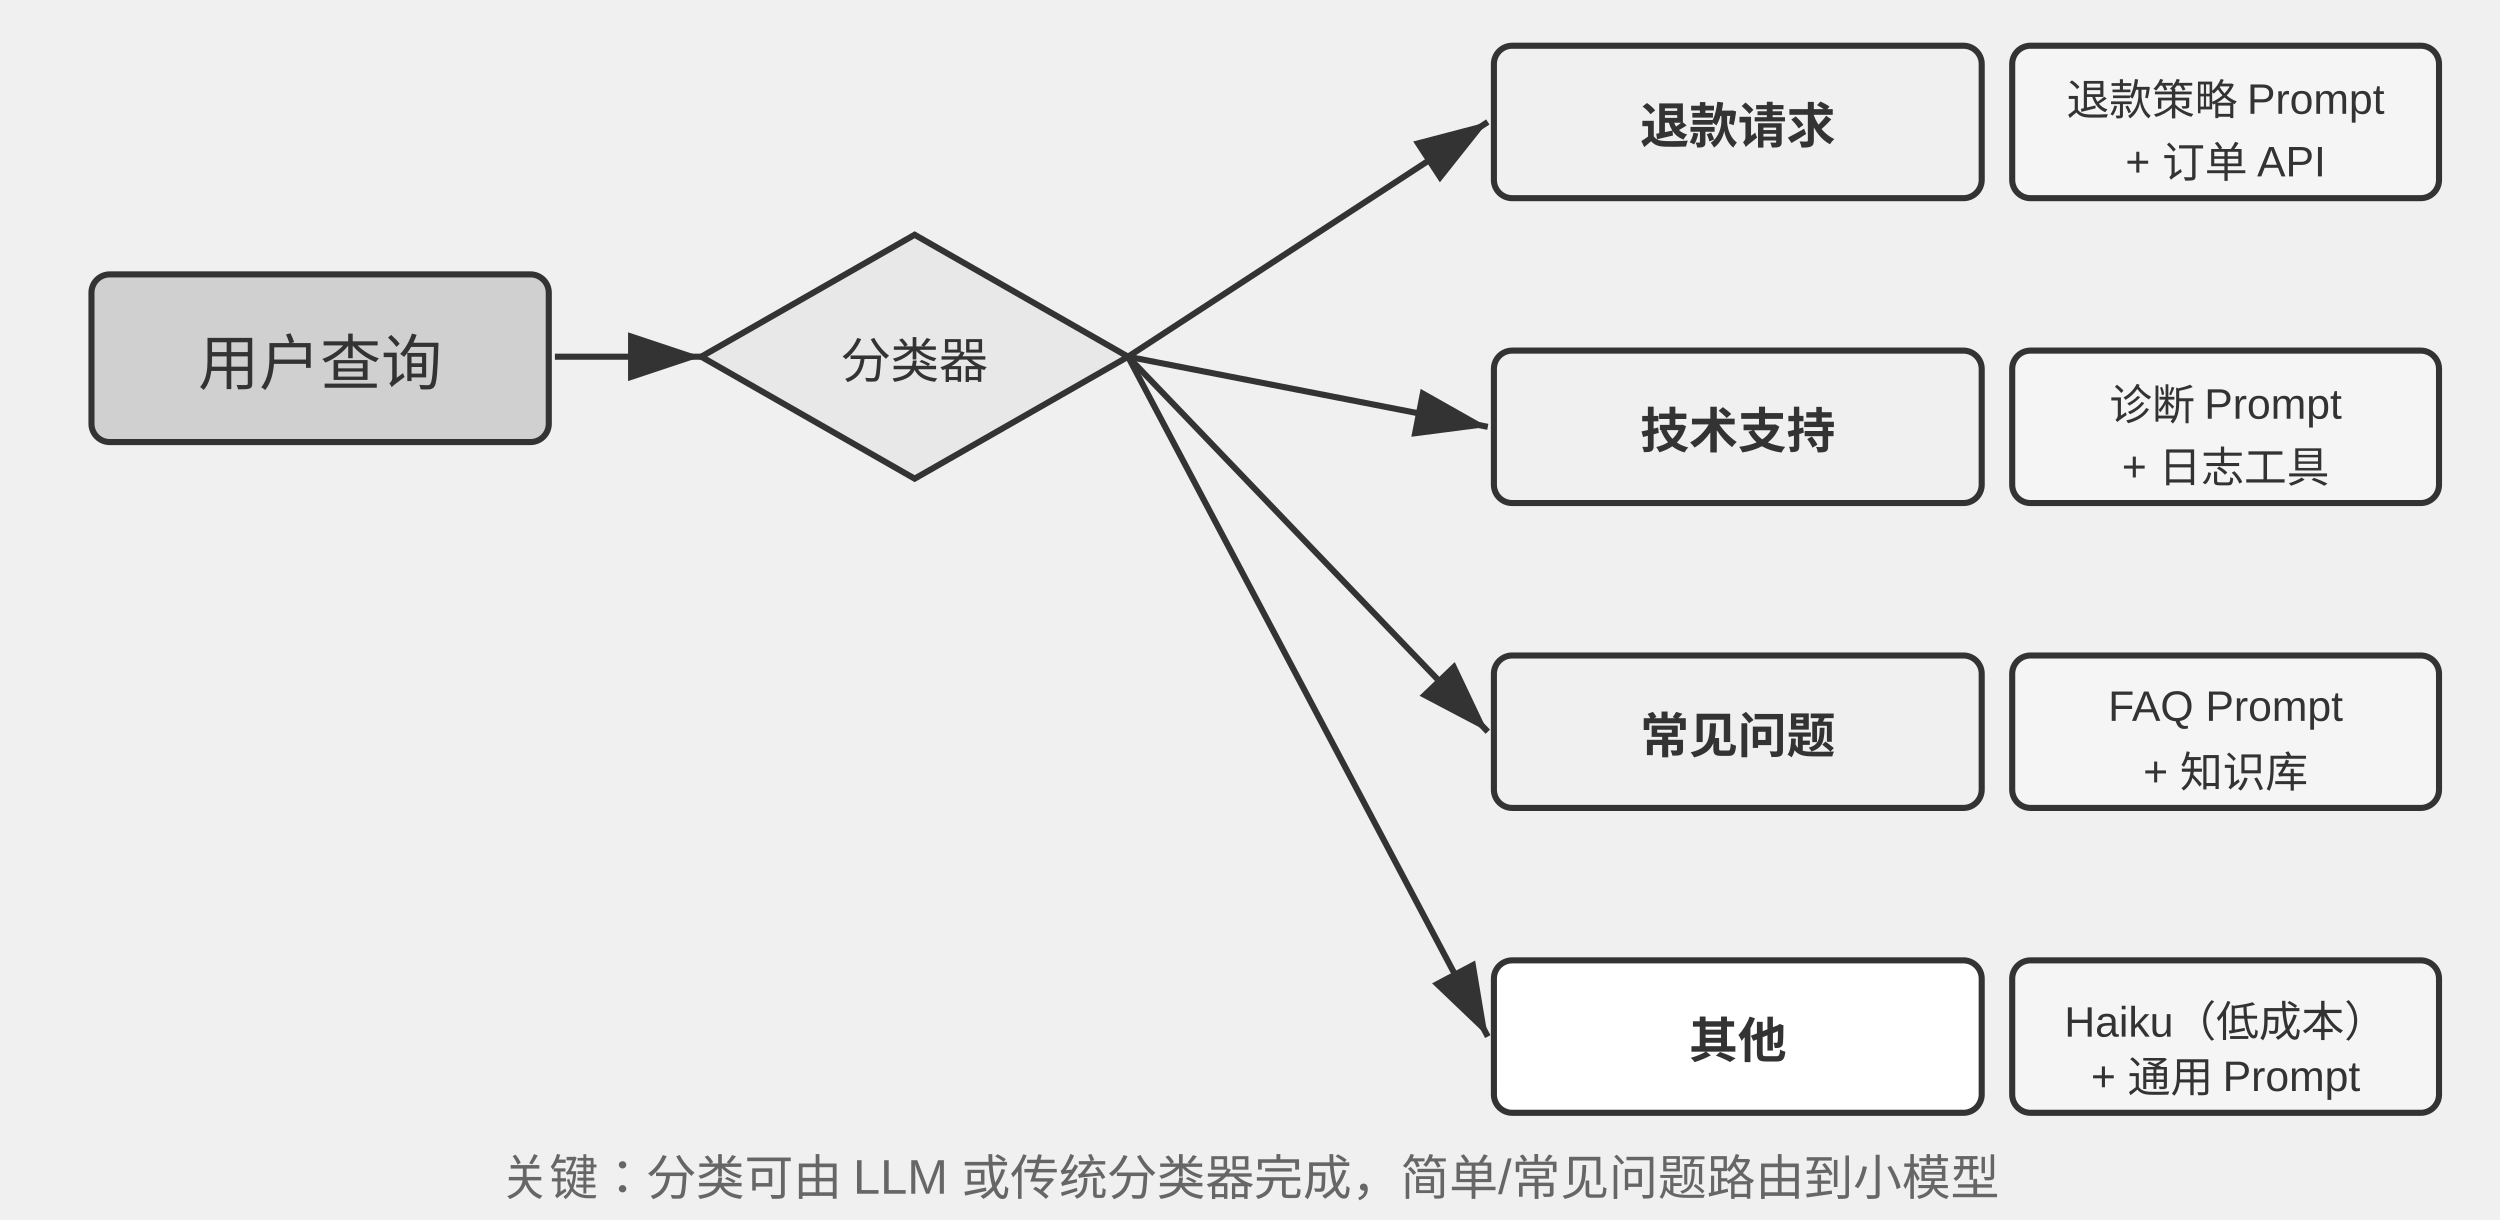
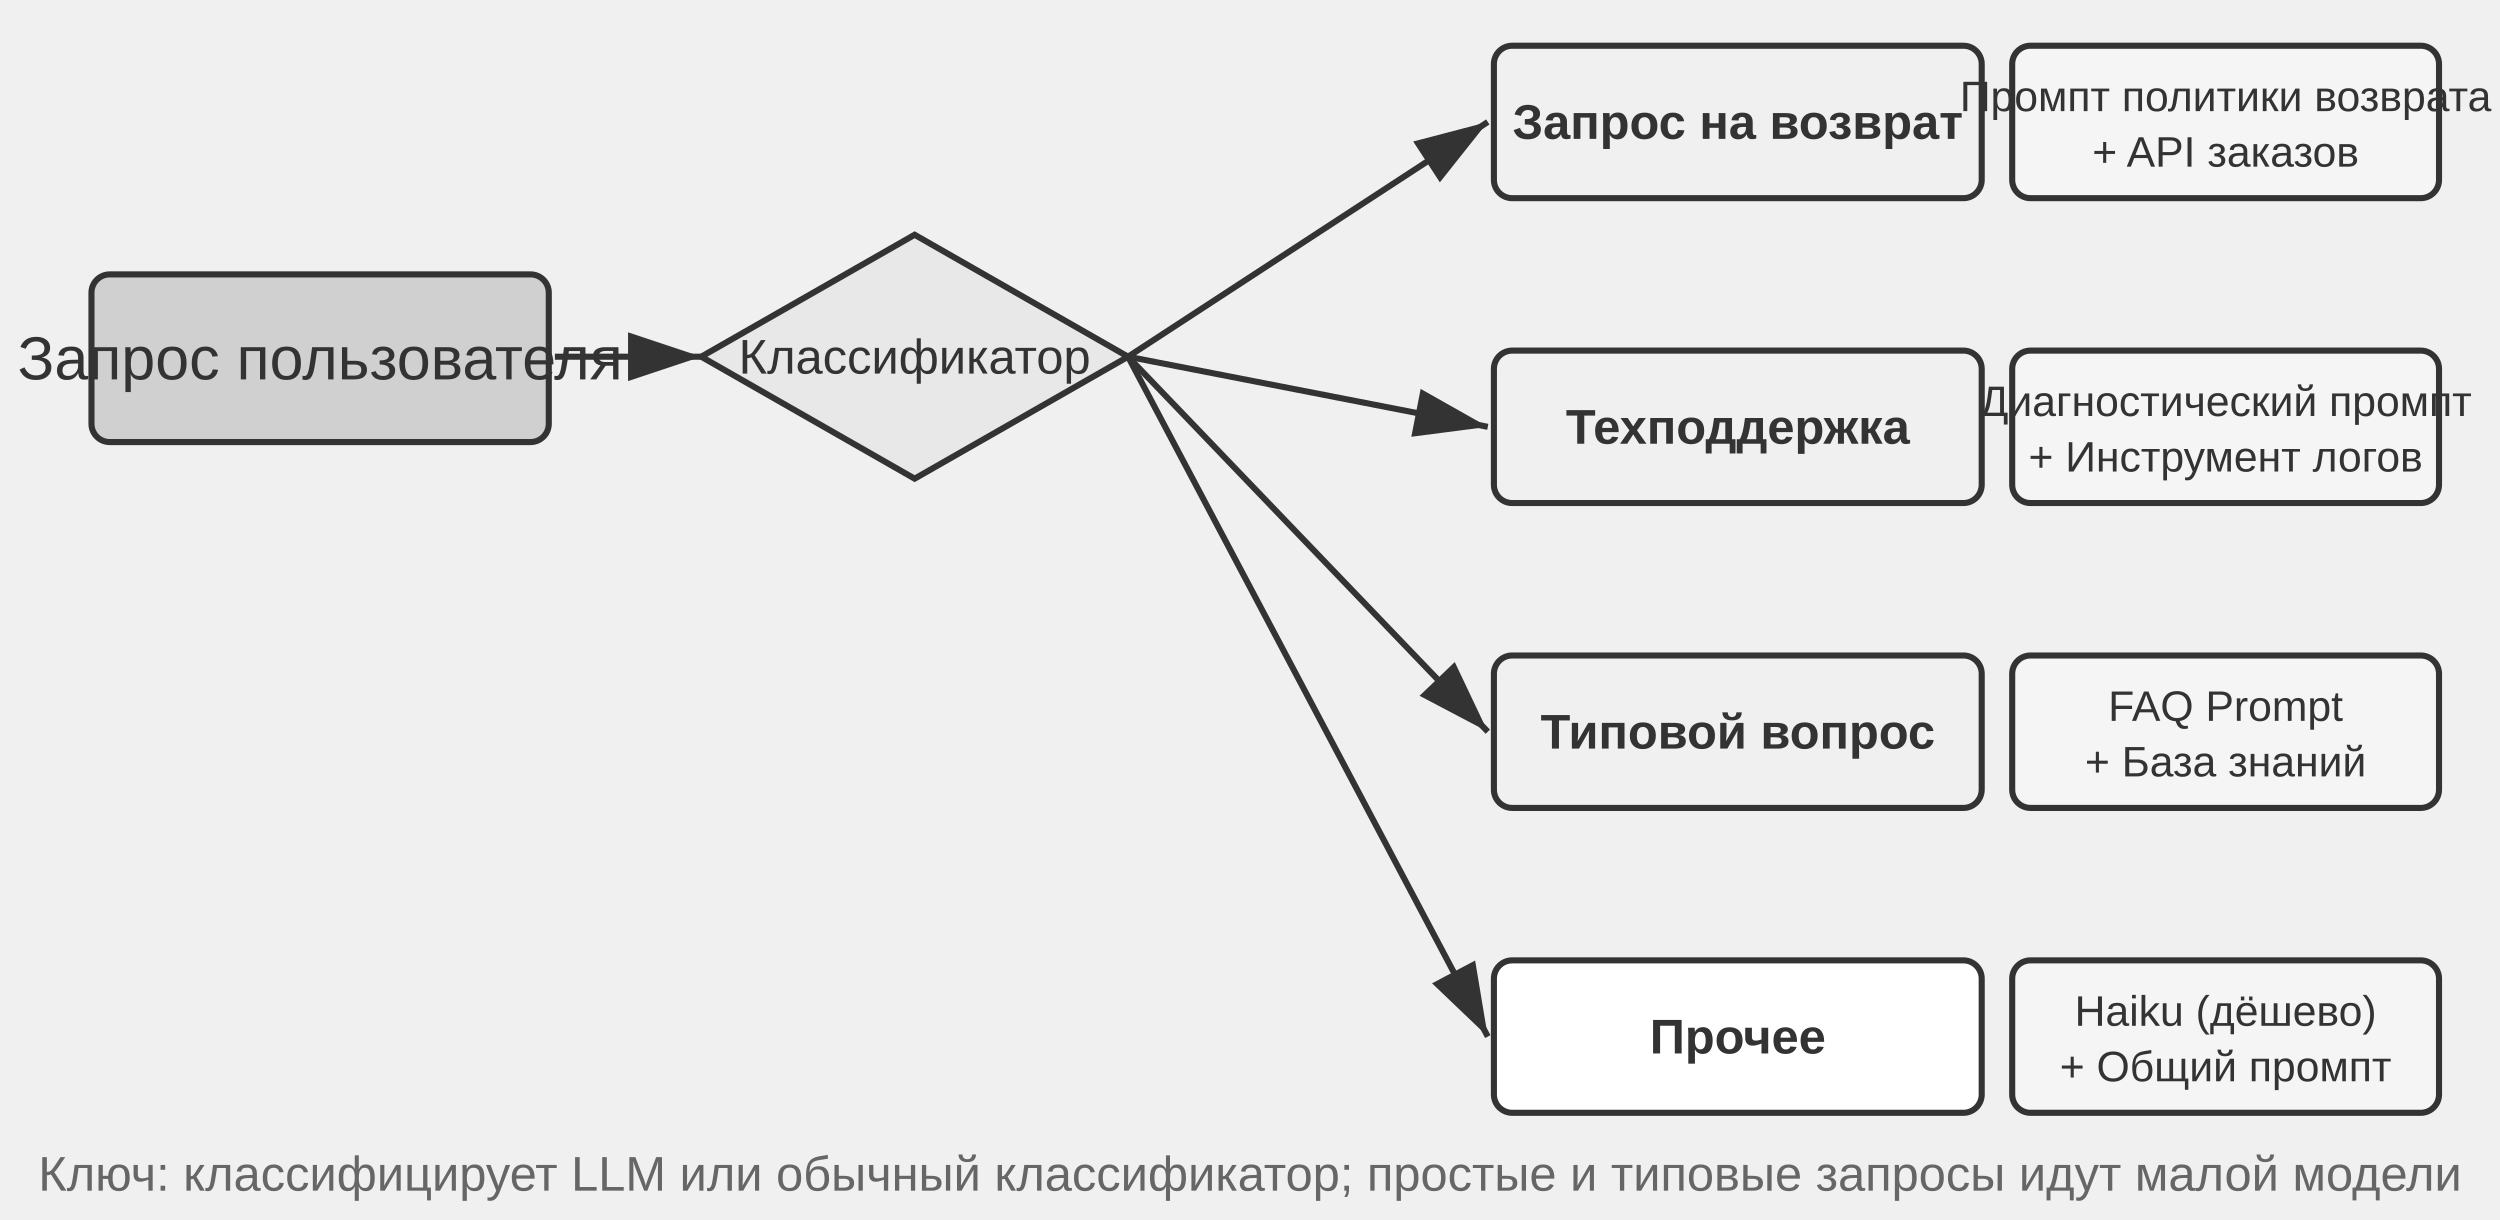
<svg xmlns="http://www.w3.org/2000/svg" viewBox="0 40 820 400" width="820" height="400" style="background:#ffffff">
  <defs>
    <marker id="ah" markerWidth="12" markerHeight="8" refX="12" refY="4" orient="auto">
      <polygon points="0 0, 12 4, 0 8" fill="#333333" />
    </marker>
    <marker id="ah-light" markerWidth="12" markerHeight="8" refX="12" refY="4" orient="auto">
      <polygon points="0 0, 12 4, 0 8" fill="#999999" />
    </marker>
  </defs>
  <rect x="30" y="130" width="150" height="55" rx="6" fill="#d0d0d0" stroke="#333333" stroke-width="2" />
-   <text x="105.0" y="157.5" font-family="Arial, 'Helvetica Neue', Helvetica, 'PingFang SC', 'Microsoft YaHei', sans-serif" font-size="20" fill="#333333" text-anchor="middle" dominant-baseline="central" font-weight="normal">用户查询</text>
+   <text x="105.0" y="157.5" font-family="Arial, 'Helvetica Neue', Helvetica, 'PingFang SC', 'Microsoft YaHei', sans-serif" font-size="20" fill="#333333" text-anchor="middle" dominant-baseline="central" font-weight="normal" textLength="80.00" lengthAdjust="spacingAndGlyphs">Запрос пользователя</text>
  <polygon points="300,117.0 370.0,157 300,197.0 230.0,157" fill="#e8e8e8" stroke="#333333" stroke-width="2" />
-   <text x="300" y="157" font-family="Arial, 'Helvetica Neue', Helvetica, 'PingFang SC', 'Microsoft YaHei', sans-serif" font-size="16" fill="#333333" text-anchor="middle" dominant-baseline="central">分类器</text>
+   <text x="300" y="157" font-family="Arial, 'Helvetica Neue', Helvetica, 'PingFang SC', 'Microsoft YaHei', sans-serif" font-size="16" fill="#333333" text-anchor="middle" dominant-baseline="central" textLength="48.00" lengthAdjust="spacingAndGlyphs">Классификатор</text>
  <line x1="182" y1="157" x2="230" y2="157" stroke="#333333" stroke-width="2" marker-end="url(#ah)" />
  <rect x="490" y="55" width="160" height="50" rx="6" fill="#f0f0f0" stroke="#333333" stroke-width="2" />
-   <text x="570.0" y="80.0" font-family="Arial, 'Helvetica Neue', Helvetica, 'PingFang SC', 'Microsoft YaHei', sans-serif" font-size="16" fill="#333333" text-anchor="middle" dominant-baseline="central" font-weight="bold">退款请求</text>
+   <text x="570.0" y="80.0" font-family="Arial, 'Helvetica Neue', Helvetica, 'PingFang SC', 'Microsoft YaHei', sans-serif" font-size="16" fill="#333333" text-anchor="middle" dominant-baseline="central" font-weight="bold" textLength="64.00" lengthAdjust="spacingAndGlyphs">Запрос на возврат</text>
  <rect x="660" y="55" width="140" height="50" rx="6" fill="#f5f5f5" stroke="#333333" stroke-width="2" />
-   <text x="730.0" y="71.6" font-family="Arial, 'Helvetica Neue', Helvetica, 'PingFang SC', 'Microsoft YaHei', sans-serif" font-size="14" fill="#333333" text-anchor="middle" dominant-baseline="central" font-weight="normal">退款策略 Prompt</text>
-   <text x="730.0" y="89.8" font-family="Arial, 'Helvetica Neue', Helvetica, 'PingFang SC', 'Microsoft YaHei', sans-serif" font-size="14" fill="#333333" text-anchor="middle" dominant-baseline="central" font-weight="normal">+ 订单 API</text>
+   <text x="730.0" y="71.6" font-family="Arial, 'Helvetica Neue', Helvetica, 'PingFang SC', 'Microsoft YaHei', sans-serif" font-size="14" fill="#333333" text-anchor="middle" dominant-baseline="central" font-weight="normal" textLength="105.12" lengthAdjust="spacingAndGlyphs">Промпт политики возврата</text>
+   <text x="730.0" y="89.8" font-family="Arial, 'Helvetica Neue', Helvetica, 'PingFang SC', 'Microsoft YaHei', sans-serif" font-size="14" fill="#333333" text-anchor="middle" dominant-baseline="central" font-weight="normal" textLength="66.53" lengthAdjust="spacingAndGlyphs">+ API заказов</text>
  <line x1="370" y1="157" x2="488" y2="80" stroke="#333333" stroke-width="2" marker-end="url(#ah)" />
  <rect x="490" y="155" width="160" height="50" rx="6" fill="#f0f0f0" stroke="#333333" stroke-width="2" />
-   <text x="570.0" y="180.0" font-family="Arial, 'Helvetica Neue', Helvetica, 'PingFang SC', 'Microsoft YaHei', sans-serif" font-size="16" fill="#333333" text-anchor="middle" dominant-baseline="central" font-weight="bold">技术支持</text>
+   <text x="570.0" y="180.0" font-family="Arial, 'Helvetica Neue', Helvetica, 'PingFang SC', 'Microsoft YaHei', sans-serif" font-size="16" fill="#333333" text-anchor="middle" dominant-baseline="central" font-weight="bold" textLength="64.00" lengthAdjust="spacingAndGlyphs">Техподдержка</text>
  <rect x="660" y="155" width="140" height="50" rx="6" fill="#f5f5f5" stroke="#333333" stroke-width="2" />
-   <text x="730.0" y="171.6" font-family="Arial, 'Helvetica Neue', Helvetica, 'PingFang SC', 'Microsoft YaHei', sans-serif" font-size="14" fill="#333333" text-anchor="middle" dominant-baseline="central" font-weight="normal">诊断 Prompt</text>
-   <text x="730.0" y="189.8" font-family="Arial, 'Helvetica Neue', Helvetica, 'PingFang SC', 'Microsoft YaHei', sans-serif" font-size="14" fill="#333333" text-anchor="middle" dominant-baseline="central" font-weight="normal">+ 日志工具</text>
+   <text x="730.0" y="171.6" font-family="Arial, 'Helvetica Neue', Helvetica, 'PingFang SC', 'Microsoft YaHei', sans-serif" font-size="14" fill="#333333" text-anchor="middle" dominant-baseline="central" font-weight="normal" textLength="77.12" lengthAdjust="spacingAndGlyphs">Диагностический промпт</text>
+   <text x="730.0" y="189.8" font-family="Arial, 'Helvetica Neue', Helvetica, 'PingFang SC', 'Microsoft YaHei', sans-serif" font-size="14" fill="#333333" text-anchor="middle" dominant-baseline="central" font-weight="normal" textLength="68.08" lengthAdjust="spacingAndGlyphs">+ Инструмент логов</text>
  <line x1="370" y1="157" x2="488" y2="180" stroke="#333333" stroke-width="2" marker-end="url(#ah)" />
  <rect x="490" y="255" width="160" height="50" rx="6" fill="#f0f0f0" stroke="#333333" stroke-width="2" />
-   <text x="570.0" y="280.0" font-family="Arial, 'Helvetica Neue', Helvetica, 'PingFang SC', 'Microsoft YaHei', sans-serif" font-size="16" fill="#333333" text-anchor="middle" dominant-baseline="central" font-weight="bold">常见问题</text>
+   <text x="570.0" y="280.0" font-family="Arial, 'Helvetica Neue', Helvetica, 'PingFang SC', 'Microsoft YaHei', sans-serif" font-size="16" fill="#333333" text-anchor="middle" dominant-baseline="central" font-weight="bold" textLength="64.00" lengthAdjust="spacingAndGlyphs">Типовой вопрос</text>
  <rect x="660" y="255" width="140" height="50" rx="6" fill="#f5f5f5" stroke="#333333" stroke-width="2" />
  <text x="730.0" y="271.6" font-family="Arial, 'Helvetica Neue', Helvetica, 'PingFang SC', 'Microsoft YaHei', sans-serif" font-size="14" fill="#333333" text-anchor="middle" dominant-baseline="central" font-weight="normal">FAQ Prompt</text>
-   <text x="730.0" y="289.8" font-family="Arial, 'Helvetica Neue', Helvetica, 'PingFang SC', 'Microsoft YaHei', sans-serif" font-size="14" fill="#333333" text-anchor="middle" dominant-baseline="central" font-weight="normal">+ 知识库</text>
+   <text x="730.0" y="289.8" font-family="Arial, 'Helvetica Neue', Helvetica, 'PingFang SC', 'Microsoft YaHei', sans-serif" font-size="14" fill="#333333" text-anchor="middle" dominant-baseline="central" font-weight="normal" textLength="54.08" lengthAdjust="spacingAndGlyphs">+ База знаний</text>
  <line x1="370" y1="157" x2="488" y2="280" stroke="#333333" stroke-width="2" marker-end="url(#ah)" />
  <rect x="490" y="355" width="160" height="50" rx="6" fill="#ffffff" stroke="#333333" stroke-width="2" />
-   <text x="570.0" y="380.0" font-family="Arial, 'Helvetica Neue', Helvetica, 'PingFang SC', 'Microsoft YaHei', sans-serif" font-size="16" fill="#333333" text-anchor="middle" dominant-baseline="central" font-weight="bold">其他</text>
+   <text x="570.0" y="380.0" font-family="Arial, 'Helvetica Neue', Helvetica, 'PingFang SC', 'Microsoft YaHei', sans-serif" font-size="16" fill="#333333" text-anchor="middle" dominant-baseline="central" font-weight="bold" textLength="32.00" lengthAdjust="spacingAndGlyphs">Прочее</text>
  <rect x="660" y="355" width="140" height="50" rx="6" fill="#f5f5f5" stroke="#333333" stroke-width="2" />
-   <text x="730.0" y="371.6" font-family="Arial, 'Helvetica Neue', Helvetica, 'PingFang SC', 'Microsoft YaHei', sans-serif" font-size="14" fill="#333333" text-anchor="middle" dominant-baseline="central" font-weight="normal">Haiku（低成本）</text>
-   <text x="730.0" y="389.8" font-family="Arial, 'Helvetica Neue', Helvetica, 'PingFang SC', 'Microsoft YaHei', sans-serif" font-size="14" fill="#333333" text-anchor="middle" dominant-baseline="central" font-weight="normal">+ 通用 Prompt</text>
+   <text x="730.0" y="371.6" font-family="Arial, 'Helvetica Neue', Helvetica, 'PingFang SC', 'Microsoft YaHei', sans-serif" font-size="14" fill="#333333" text-anchor="middle" dominant-baseline="central" font-weight="normal">Haiku (дёшево)</text>
+   <text x="730.0" y="389.8" font-family="Arial, 'Helvetica Neue', Helvetica, 'PingFang SC', 'Microsoft YaHei', sans-serif" font-size="14" fill="#333333" text-anchor="middle" dominant-baseline="central" font-weight="normal" textLength="89.19" lengthAdjust="spacingAndGlyphs">+ Общий промпт</text>
  <line x1="370" y1="157" x2="488" y2="380" stroke="#333333" stroke-width="2" marker-end="url(#ah)" />
-   <text x="410" y="425" font-family="Arial, 'Helvetica Neue', Helvetica, 'PingFang SC', 'Microsoft YaHei', sans-serif" font-size="16" fill="#666666" text-anchor="middle" dominant-baseline="central" font-weight="normal">关键：分类可由 LLM 或传统分类器完成，简单/常见问题路由到小模型</text>
+   <text x="410" y="425" font-family="Arial, 'Helvetica Neue', Helvetica, 'PingFang SC', 'Microsoft YaHei', sans-serif" font-size="16" fill="#666666" text-anchor="middle" dominant-baseline="central" font-weight="normal" textLength="492.47" lengthAdjust="spacingAndGlyphs">Ключ: классифицирует LLM или обычный классификатор; простые и типовые запросы идут малой модели</text>
</svg>
